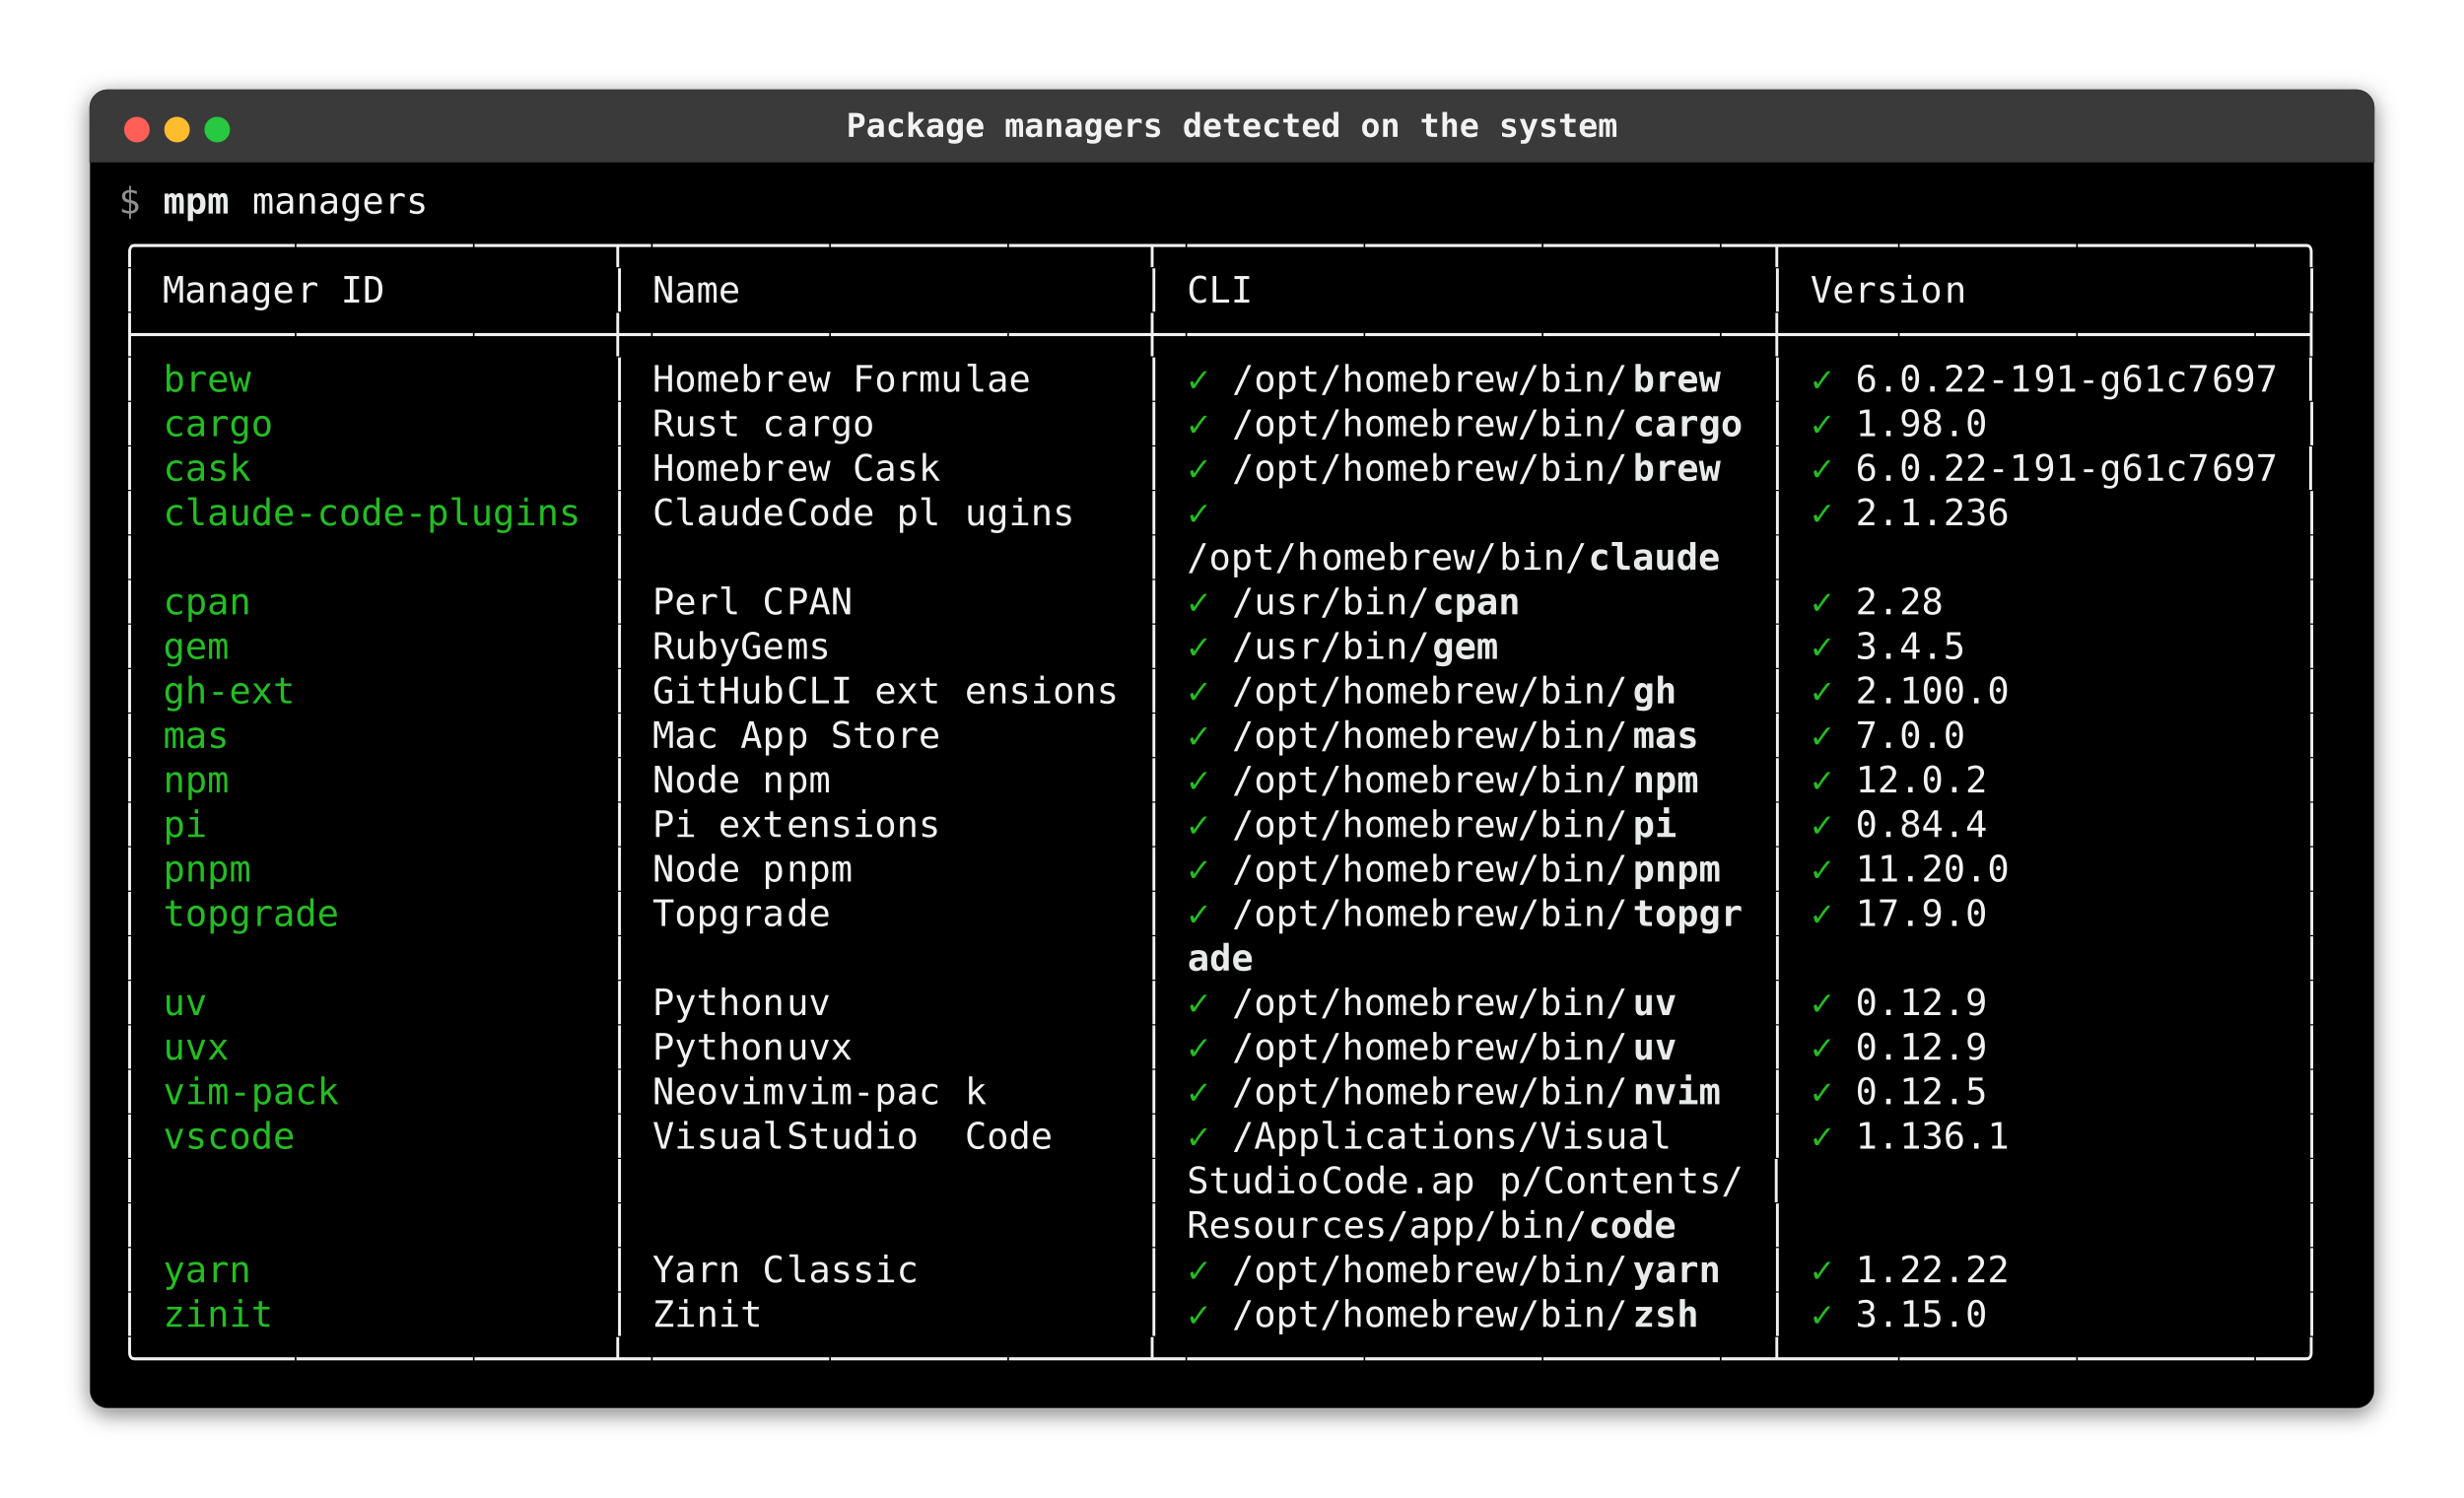
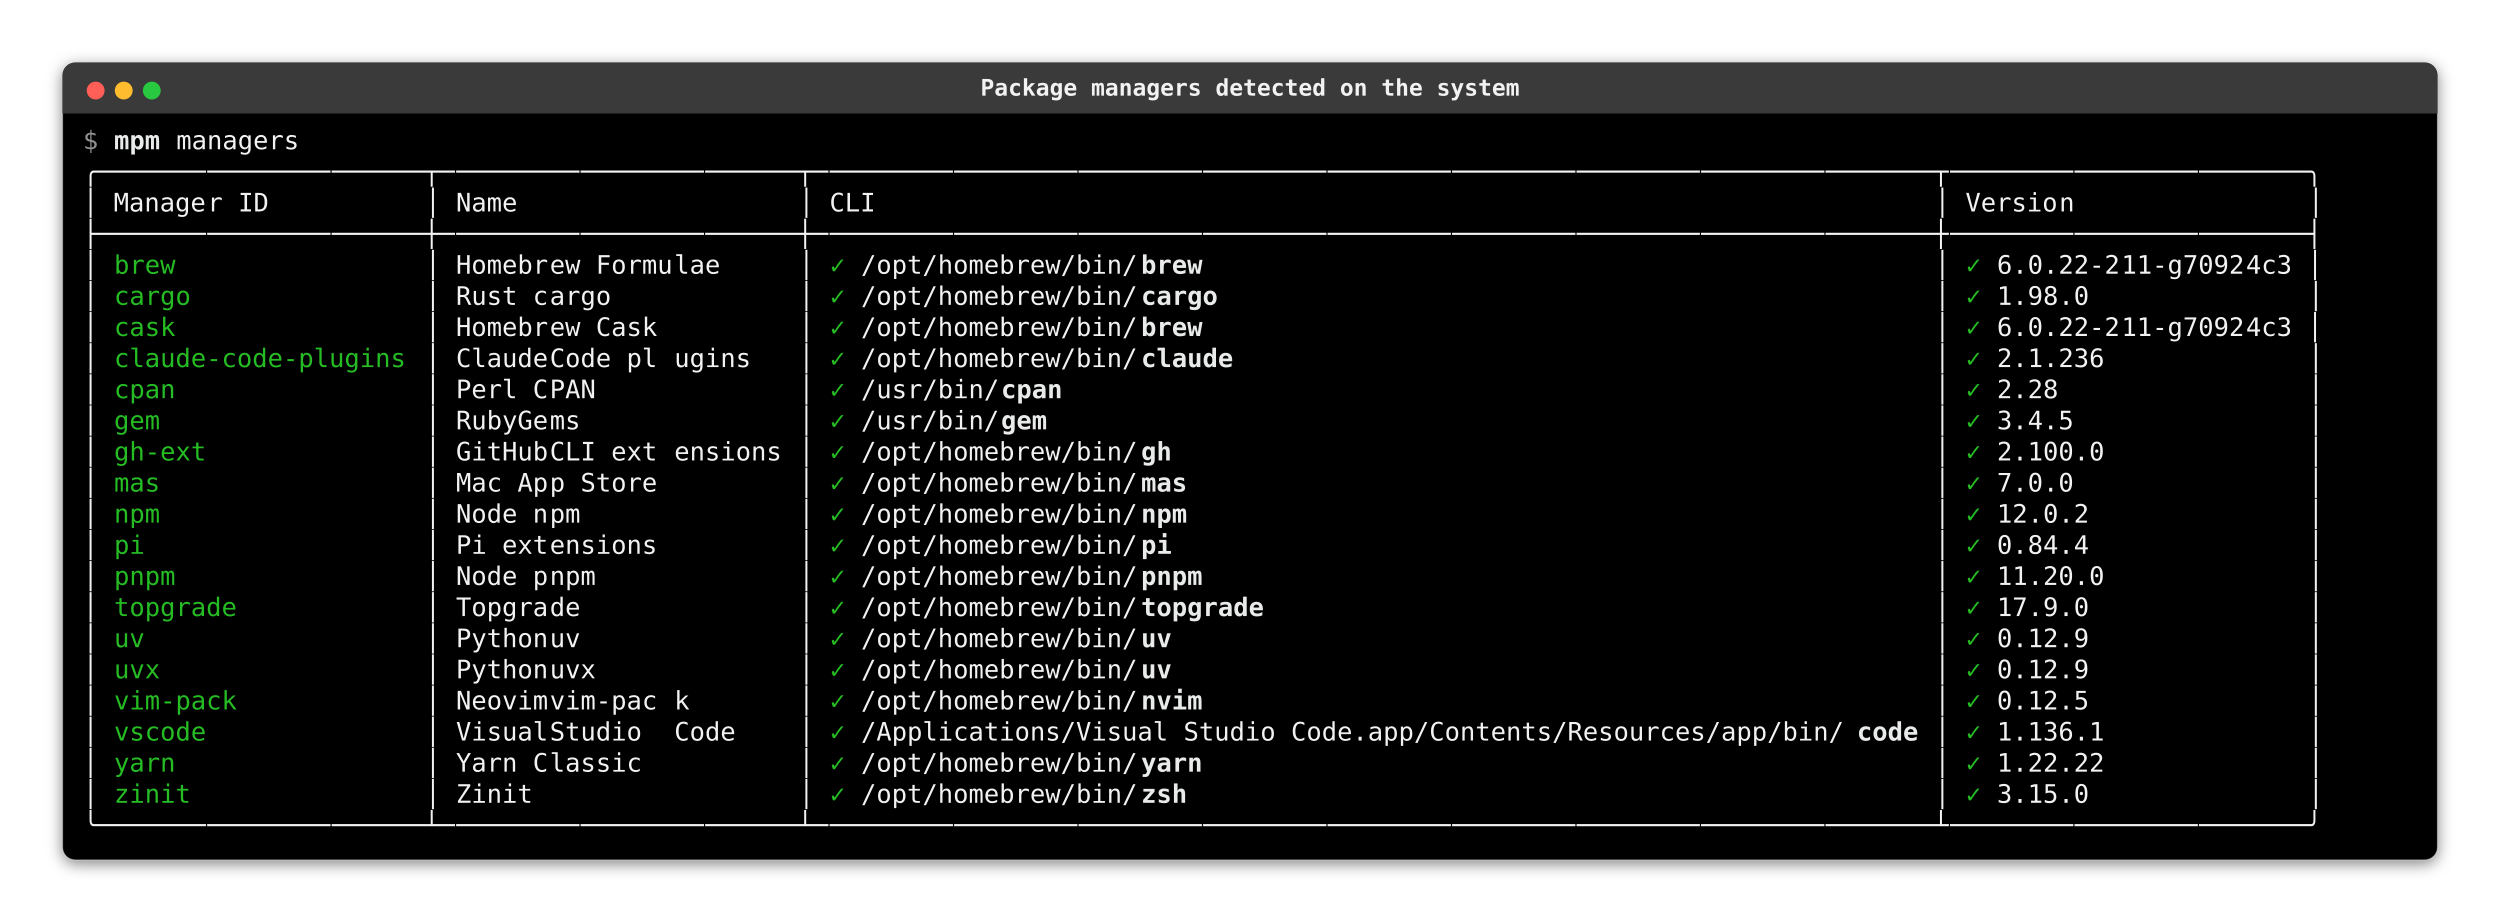
- <svg xmlns="http://www.w3.org/2000/svg" viewBox="0 0 1350 820.8">
+ <svg xmlns="http://www.w3.org/2000/svg" viewBox="0 0 1960 723.2">
  <style>
    .mpm-managers-cli-matrix {
        font-family: 'SF Mono', Menlo, Monaco, monospace;
        font-size: 20px;
        line-height: 24.4px;
        font-variant-east-asian: full-width;
    }
    .mpm-managers-cli-title {
        font-size: 18px;
        font-weight: bold;
        font-family: 'SF Mono', Menlo, Monaco, monospace;
    }
    .mpm-managers-cli-r1 { fill: #919191 }
    .mpm-managers-cli-r2 { fill: #e9ebeb;font-weight: bold }
    .mpm-managers-cli-r3 { fill: #f2f2f2 }
    .mpm-managers-cli-r4 { fill: #25bc24 }
</style>
  <defs>
    <clipPath id="mpm-managers-cli-clip">
-       <rect x="65" y="97" width="1220" height="658.8" />
+       <rect x="65" y="97" width="1830" height="561.2" />
    </clipPath>
    <filter id="mpm-managers-cli-shadow" x="-50%" y="-50%" width="200%" height="200%">
      <feGaussianBlur in="SourceAlpha" stdDeviation="6" />
      <feOffset dx="0" dy="3" result="cast" />
      <feFlood flood-color="rgba(0,0,0,0.5)" />
      <feComposite in2="cast" operator="in" result="shadow" />
      <feComposite in="shadow" in2="SourceAlpha" operator="out" />
    </filter>
  </defs>
-   <rect filter="url(#mpm-managers-cli-shadow)" x="49" y="49" width="1252" height="722.8" rx="10" />
-   <rect fill="#000000" stroke="rgba(255,255,255,0.35)" stroke-width="1" x="49" y="49" width="1252" height="722.8" rx="10" />
-   <path fill="#3a3a3a" d="M59,49 H1291 A10,10 0 0 1 1301,59 V89 H49 V59 A10,10 0 0 1 59,49 Z" />
+   <rect filter="url(#mpm-managers-cli-shadow)" x="49" y="49" width="1862" height="625.2" rx="10" />
+   <rect fill="#000000" stroke="rgba(255,255,255,0.35)" stroke-width="1" x="49" y="49" width="1862" height="625.2" rx="10" />
+   <path fill="#3a3a3a" d="M59,49 H1901 A10,10 0 0 1 1911,59 V89 H49 V59 A10,10 0 0 1 59,49 Z" />
  <g transform="translate(49, 49)">
    <g transform="translate(26,22)">
      <circle cx="0" cy="0" r="7" fill="#ff5f57" />
      <circle cx="22" cy="0" r="7" fill="#febc2e" />
      <circle cx="44" cy="0" r="7" fill="#28c840" />
    </g>
  </g>
-   <text class="mpm-managers-cli-title" fill="#f2f2f2" font-family="monospace" font-size="18" font-weight="bold" text-anchor="middle" x="675" y="75">Package managers detected on the system</text>
+   <text class="mpm-managers-cli-title" fill="#f2f2f2" font-family="monospace" font-size="18" font-weight="bold" text-anchor="middle" x="980" y="75">Package managers detected on the system</text>
  <g clip-path="url(#mpm-managers-cli-clip)">
    <g transform="translate(65, 97)">
      <g class="mpm-managers-cli-matrix" font-family="monospace" font-size="20" fill="#f2f2f2">
        <text class="mpm-managers-cli-r1" x="0" textLength="12.2" y="20">$</text>
        <text class="mpm-managers-cli-r2" x="24.4" textLength="36.6" y="20">mpm</text>
        <text class="mpm-managers-cli-r3" x="73.2" textLength="97.6" y="20">managers</text>
        <text class="mpm-managers-cli-r3" x="0" textLength="97.6" y="44.4">╭───────</text>
        <text class="mpm-managers-cli-r3" x="97.6" textLength="97.6" y="44.4">────────</text>
        <text class="mpm-managers-cli-r3" x="195.2" textLength="97.6" y="44.4">──────┬─</text>
        <text class="mpm-managers-cli-r3" x="292.8" textLength="97.6" y="44.4">────────</text>
        <text class="mpm-managers-cli-r3" x="390.4" textLength="97.6" y="44.4">────────</text>
        <text class="mpm-managers-cli-r3" x="488" textLength="97.6" y="44.4">──────┬─</text>
        <text class="mpm-managers-cli-r3" x="585.6" textLength="97.6" y="44.4">────────</text>
        <text class="mpm-managers-cli-r3" x="683.2" textLength="97.6" y="44.4">────────</text>
        <text class="mpm-managers-cli-r3" x="780.8" textLength="97.6" y="44.4">────────</text>
-         <text class="mpm-managers-cli-r3" x="878.4" textLength="97.6" y="44.4">──┬─────</text>
+         <text class="mpm-managers-cli-r3" x="878.4" textLength="97.6" y="44.4">────────</text>
        <text class="mpm-managers-cli-r3" x="976" textLength="97.6" y="44.4">────────</text>
        <text class="mpm-managers-cli-r3" x="1073.6" textLength="97.6" y="44.4">────────</text>
-         <text class="mpm-managers-cli-r3" x="1171.2" textLength="36.6" y="44.4">──╮</text>
+         <text class="mpm-managers-cli-r3" x="1171.2" textLength="97.6" y="44.4">────────</text>
+         <text class="mpm-managers-cli-r3" x="1268.8" textLength="97.6" y="44.4">────────</text>
+         <text class="mpm-managers-cli-r3" x="1366.4" textLength="97.6" y="44.4">───────┬</text>
+         <text class="mpm-managers-cli-r3" x="1464" textLength="97.6" y="44.4">────────</text>
+         <text class="mpm-managers-cli-r3" x="1561.6" textLength="97.6" y="44.4">────────</text>
+         <text class="mpm-managers-cli-r3" x="1659.2" textLength="97.6" y="44.4">───────╮</text>
        <text class="mpm-managers-cli-r3" x="0" textLength="97.6" y="68.8">│ Manage</text>
        <text class="mpm-managers-cli-r3" x="97.6" textLength="48.8" y="68.8">r ID</text>
        <text class="mpm-managers-cli-r3" x="268.4" textLength="73.2" y="68.8">│ Name</text>
        <text class="mpm-managers-cli-r3" x="561.2" textLength="61" y="68.8">│ CLI</text>
-         <text class="mpm-managers-cli-r3" x="902.8" textLength="97.6" y="68.8">│ Versio</text>
-         <text class="mpm-managers-cli-r3" x="1000.4" textLength="12.2" y="68.8">n</text>
-         <text class="mpm-managers-cli-r3" x="1195.6" textLength="12.2" y="68.8">│</text>
+         <text class="mpm-managers-cli-r3" x="1451.8" textLength="97.6" y="68.8">│ Versio</text>
+         <text class="mpm-managers-cli-r3" x="1549.4" textLength="12.2" y="68.8">n</text>
+         <text class="mpm-managers-cli-r3" x="1744.6" textLength="12.2" y="68.8">│</text>
        <text class="mpm-managers-cli-r3" x="0" textLength="97.6" y="93.2">├───────</text>
        <text class="mpm-managers-cli-r3" x="97.6" textLength="97.6" y="93.2">────────</text>
        <text class="mpm-managers-cli-r3" x="195.2" textLength="97.6" y="93.2">──────┼─</text>
        <text class="mpm-managers-cli-r3" x="292.8" textLength="97.6" y="93.2">────────</text>
        <text class="mpm-managers-cli-r3" x="390.4" textLength="97.6" y="93.2">────────</text>
        <text class="mpm-managers-cli-r3" x="488" textLength="97.6" y="93.2">──────┼─</text>
        <text class="mpm-managers-cli-r3" x="585.6" textLength="97.6" y="93.2">────────</text>
        <text class="mpm-managers-cli-r3" x="683.2" textLength="97.6" y="93.2">────────</text>
        <text class="mpm-managers-cli-r3" x="780.8" textLength="97.6" y="93.2">────────</text>
-         <text class="mpm-managers-cli-r3" x="878.4" textLength="97.6" y="93.2">──┼─────</text>
+         <text class="mpm-managers-cli-r3" x="878.4" textLength="97.6" y="93.2">────────</text>
        <text class="mpm-managers-cli-r3" x="976" textLength="97.6" y="93.2">────────</text>
        <text class="mpm-managers-cli-r3" x="1073.6" textLength="97.6" y="93.2">────────</text>
-         <text class="mpm-managers-cli-r3" x="1171.2" textLength="36.6" y="93.2">──┤</text>
+         <text class="mpm-managers-cli-r3" x="1171.2" textLength="97.6" y="93.2">────────</text>
+         <text class="mpm-managers-cli-r3" x="1268.8" textLength="97.6" y="93.2">────────</text>
+         <text class="mpm-managers-cli-r3" x="1366.4" textLength="97.6" y="93.2">───────┼</text>
+         <text class="mpm-managers-cli-r3" x="1464" textLength="97.6" y="93.2">────────</text>
+         <text class="mpm-managers-cli-r3" x="1561.6" textLength="97.6" y="93.2">────────</text>
+         <text class="mpm-managers-cli-r3" x="1659.2" textLength="97.6" y="93.2">───────┤</text>
        <text class="mpm-managers-cli-r3" x="0" textLength="12.2" y="117.6">│</text>
        <text class="mpm-managers-cli-r4" x="24.4" textLength="48.8" y="117.6">brew</text>
        <text class="mpm-managers-cli-r3" x="268.4" textLength="97.6" y="117.6">│ Homebr</text>
        <text class="mpm-managers-cli-r3" x="366" textLength="97.6" y="117.6">ew Formu</text>
        <text class="mpm-managers-cli-r3" x="463.6" textLength="36.6" y="117.6">lae</text>
        <text class="mpm-managers-cli-r3" x="561.2" textLength="12.2" y="117.6">│</text>
        <text class="mpm-managers-cli-r4" x="585.6" textLength="12.2" y="117.6">✓</text>
        <text class="mpm-managers-cli-r3" x="610" textLength="219.6" y="117.6">/opt/homebrew/bin/</text>
        <text class="mpm-managers-cli-r2" x="829.6" textLength="48.8" y="117.6">brew</text>
-         <text class="mpm-managers-cli-r3" x="902.8" textLength="12.2" y="117.6">│</text>
-         <text class="mpm-managers-cli-r4" x="927.2" textLength="12.2" y="117.6">✓</text>
-         <text class="mpm-managers-cli-r3" x="951.6" textLength="97.6" y="117.6">6.0.22-1</text>
-         <text class="mpm-managers-cli-r3" x="1049.2" textLength="97.6" y="117.6">91-g61c7</text>
-         <text class="mpm-managers-cli-r3" x="1146.8" textLength="61" y="117.6">697 │</text>
+         <text class="mpm-managers-cli-r3" x="1451.8" textLength="12.2" y="117.6">│</text>
+         <text class="mpm-managers-cli-r4" x="1476.2" textLength="12.2" y="117.6">✓</text>
+         <text class="mpm-managers-cli-r3" x="1500.6" textLength="97.6" y="117.6">6.0.22-2</text>
+         <text class="mpm-managers-cli-r3" x="1598.2" textLength="97.6" y="117.6">11-g7092</text>
+         <text class="mpm-managers-cli-r3" x="1695.8" textLength="61" y="117.6">4c3 │</text>
        <text class="mpm-managers-cli-r3" x="0" textLength="12.2" y="142">│</text>
        <text class="mpm-managers-cli-r4" x="24.4" textLength="61" y="142">cargo</text>
        <text class="mpm-managers-cli-r3" x="268.4" textLength="97.6" y="142">│ Rust c</text>
        <text class="mpm-managers-cli-r3" x="366" textLength="48.8" y="142">argo</text>
        <text class="mpm-managers-cli-r3" x="561.2" textLength="12.2" y="142">│</text>
        <text class="mpm-managers-cli-r4" x="585.6" textLength="12.2" y="142">✓</text>
        <text class="mpm-managers-cli-r3" x="610" textLength="219.6" y="142">/opt/homebrew/bin/</text>
        <text class="mpm-managers-cli-r2" x="829.6" textLength="61" y="142">cargo</text>
-         <text class="mpm-managers-cli-r3" x="902.8" textLength="12.2" y="142">│</text>
-         <text class="mpm-managers-cli-r4" x="927.2" textLength="12.2" y="142">✓</text>
-         <text class="mpm-managers-cli-r3" x="951.6" textLength="73.2" y="142">1.98.0</text>
-         <text class="mpm-managers-cli-r3" x="1195.6" textLength="12.2" y="142">│</text>
+         <text class="mpm-managers-cli-r3" x="1451.8" textLength="12.2" y="142">│</text>
+         <text class="mpm-managers-cli-r4" x="1476.2" textLength="12.2" y="142">✓</text>
+         <text class="mpm-managers-cli-r3" x="1500.6" textLength="73.2" y="142">1.98.0</text>
+         <text class="mpm-managers-cli-r3" x="1744.6" textLength="12.2" y="142">│</text>
        <text class="mpm-managers-cli-r3" x="0" textLength="12.2" y="166.4">│</text>
        <text class="mpm-managers-cli-r4" x="24.4" textLength="48.8" y="166.4">cask</text>
        <text class="mpm-managers-cli-r3" x="268.4" textLength="97.6" y="166.4">│ Homebr</text>
        <text class="mpm-managers-cli-r3" x="366" textLength="85.4" y="166.4">ew Cask</text>
        <text class="mpm-managers-cli-r3" x="561.2" textLength="12.2" y="166.4">│</text>
        <text class="mpm-managers-cli-r4" x="585.6" textLength="12.2" y="166.4">✓</text>
        <text class="mpm-managers-cli-r3" x="610" textLength="219.6" y="166.4">/opt/homebrew/bin/</text>
        <text class="mpm-managers-cli-r2" x="829.6" textLength="48.8" y="166.4">brew</text>
-         <text class="mpm-managers-cli-r3" x="902.8" textLength="12.2" y="166.4">│</text>
-         <text class="mpm-managers-cli-r4" x="927.2" textLength="12.2" y="166.4">✓</text>
-         <text class="mpm-managers-cli-r3" x="951.6" textLength="97.6" y="166.4">6.0.22-1</text>
-         <text class="mpm-managers-cli-r3" x="1049.2" textLength="97.6" y="166.4">91-g61c7</text>
-         <text class="mpm-managers-cli-r3" x="1146.8" textLength="61" y="166.4">697 │</text>
+         <text class="mpm-managers-cli-r3" x="1451.8" textLength="12.2" y="166.4">│</text>
+         <text class="mpm-managers-cli-r4" x="1476.2" textLength="12.2" y="166.4">✓</text>
+         <text class="mpm-managers-cli-r3" x="1500.6" textLength="97.6" y="166.4">6.0.22-2</text>
+         <text class="mpm-managers-cli-r3" x="1598.2" textLength="97.6" y="166.4">11-g7092</text>
+         <text class="mpm-managers-cli-r3" x="1695.8" textLength="61" y="166.4">4c3 │</text>
        <text class="mpm-managers-cli-r3" x="0" textLength="12.2" y="190.8">│</text>
        <text class="mpm-managers-cli-r4" x="24.4" textLength="231.8" y="190.8">claude-code-plugins</text>
        <text class="mpm-managers-cli-r3" x="268.4" textLength="97.6" y="190.8">│ Claude</text>
        <text class="mpm-managers-cli-r3" x="366" textLength="97.6" y="190.8"> Code pl</text>
        <text class="mpm-managers-cli-r3" x="463.6" textLength="61" y="190.8">ugins</text>
        <text class="mpm-managers-cli-r3" x="561.2" textLength="12.2" y="190.8">│</text>
        <text class="mpm-managers-cli-r4" x="585.6" textLength="12.2" y="190.8">✓</text>
-         <text class="mpm-managers-cli-r3" x="902.8" textLength="12.2" y="190.8">│</text>
-         <text class="mpm-managers-cli-r4" x="927.2" textLength="12.2" y="190.8">✓</text>
-         <text class="mpm-managers-cli-r3" x="951.6" textLength="85.4" y="190.8">2.1.236</text>
-         <text class="mpm-managers-cli-r3" x="1195.6" textLength="12.2" y="190.8">│</text>
+         <text class="mpm-managers-cli-r3" x="610" textLength="219.6" y="190.8">/opt/homebrew/bin/</text>
+         <text class="mpm-managers-cli-r2" x="829.6" textLength="73.2" y="190.8">claude</text>
+         <text class="mpm-managers-cli-r3" x="1451.8" textLength="12.2" y="190.8">│</text>
+         <text class="mpm-managers-cli-r4" x="1476.2" textLength="12.2" y="190.8">✓</text>
+         <text class="mpm-managers-cli-r3" x="1500.6" textLength="85.4" y="190.8">2.1.236</text>
+         <text class="mpm-managers-cli-r3" x="1744.6" textLength="12.2" y="190.8">│</text>
        <text class="mpm-managers-cli-r3" x="0" textLength="12.2" y="215.2">│</text>
-         <text class="mpm-managers-cli-r3" x="268.4" textLength="12.2" y="215.2">│</text>
-         <text class="mpm-managers-cli-r3" x="561.2" textLength="97.6" y="215.2">│ /opt/h</text>
-         <text class="mpm-managers-cli-r3" x="658.8" textLength="97.6" y="215.2">omebrew/</text>
-         <text class="mpm-managers-cli-r3" x="756.4" textLength="48.8" y="215.2">bin/</text>
-         <text class="mpm-managers-cli-r2" x="805.2" textLength="73.2" y="215.2">claude</text>
-         <text class="mpm-managers-cli-r3" x="902.8" textLength="12.2" y="215.2">│</text>
-         <text class="mpm-managers-cli-r3" x="1195.6" textLength="12.2" y="215.2">│</text>
+         <text class="mpm-managers-cli-r4" x="24.4" textLength="48.8" y="215.2">cpan</text>
+         <text class="mpm-managers-cli-r3" x="268.4" textLength="97.6" y="215.2">│ Perl C</text>
+         <text class="mpm-managers-cli-r3" x="366" textLength="36.6" y="215.2">PAN</text>
+         <text class="mpm-managers-cli-r3" x="561.2" textLength="12.2" y="215.2">│</text>
+         <text class="mpm-managers-cli-r4" x="585.6" textLength="12.2" y="215.2">✓</text>
+         <text class="mpm-managers-cli-r3" x="610" textLength="109.8" y="215.2">/usr/bin/</text>
+         <text class="mpm-managers-cli-r2" x="719.8" textLength="48.8" y="215.2">cpan</text>
+         <text class="mpm-managers-cli-r3" x="1451.8" textLength="12.2" y="215.2">│</text>
+         <text class="mpm-managers-cli-r4" x="1476.2" textLength="12.2" y="215.2">✓</text>
+         <text class="mpm-managers-cli-r3" x="1500.6" textLength="48.8" y="215.2">2.28</text>
+         <text class="mpm-managers-cli-r3" x="1744.6" textLength="12.2" y="215.2">│</text>
        <text class="mpm-managers-cli-r3" x="0" textLength="12.2" y="239.6">│</text>
-         <text class="mpm-managers-cli-r4" x="24.4" textLength="48.8" y="239.6">cpan</text>
-         <text class="mpm-managers-cli-r3" x="268.4" textLength="97.6" y="239.6">│ Perl C</text>
-         <text class="mpm-managers-cli-r3" x="366" textLength="36.6" y="239.6">PAN</text>
+         <text class="mpm-managers-cli-r4" x="24.4" textLength="36.6" y="239.6">gem</text>
+         <text class="mpm-managers-cli-r3" x="268.4" textLength="97.6" y="239.6">│ RubyGe</text>
+         <text class="mpm-managers-cli-r3" x="366" textLength="24.4" y="239.6">ms</text>
        <text class="mpm-managers-cli-r3" x="561.2" textLength="12.2" y="239.6">│</text>
        <text class="mpm-managers-cli-r4" x="585.6" textLength="12.2" y="239.6">✓</text>
        <text class="mpm-managers-cli-r3" x="610" textLength="109.8" y="239.6">/usr/bin/</text>
-         <text class="mpm-managers-cli-r2" x="719.8" textLength="48.8" y="239.6">cpan</text>
-         <text class="mpm-managers-cli-r3" x="902.8" textLength="12.2" y="239.6">│</text>
-         <text class="mpm-managers-cli-r4" x="927.2" textLength="12.2" y="239.6">✓</text>
-         <text class="mpm-managers-cli-r3" x="951.6" textLength="48.8" y="239.6">2.28</text>
-         <text class="mpm-managers-cli-r3" x="1195.6" textLength="12.2" y="239.6">│</text>
+         <text class="mpm-managers-cli-r2" x="719.8" textLength="36.6" y="239.6">gem</text>
+         <text class="mpm-managers-cli-r3" x="1451.8" textLength="12.2" y="239.6">│</text>
+         <text class="mpm-managers-cli-r4" x="1476.2" textLength="12.2" y="239.6">✓</text>
+         <text class="mpm-managers-cli-r3" x="1500.6" textLength="61" y="239.6">3.4.5</text>
+         <text class="mpm-managers-cli-r3" x="1744.6" textLength="12.2" y="239.6">│</text>
        <text class="mpm-managers-cli-r3" x="0" textLength="12.2" y="264">│</text>
-         <text class="mpm-managers-cli-r4" x="24.4" textLength="36.6" y="264">gem</text>
-         <text class="mpm-managers-cli-r3" x="268.4" textLength="97.6" y="264">│ RubyGe</text>
-         <text class="mpm-managers-cli-r3" x="366" textLength="24.4" y="264">ms</text>
+         <text class="mpm-managers-cli-r4" x="24.4" textLength="73.2" y="264">gh-ext</text>
+         <text class="mpm-managers-cli-r3" x="268.4" textLength="97.6" y="264">│ GitHub</text>
+         <text class="mpm-managers-cli-r3" x="366" textLength="97.6" y="264"> CLI ext</text>
+         <text class="mpm-managers-cli-r3" x="463.6" textLength="97.6" y="264">ensions </text>
        <text class="mpm-managers-cli-r3" x="561.2" textLength="12.2" y="264">│</text>
        <text class="mpm-managers-cli-r4" x="585.6" textLength="12.2" y="264">✓</text>
-         <text class="mpm-managers-cli-r3" x="610" textLength="109.8" y="264">/usr/bin/</text>
-         <text class="mpm-managers-cli-r2" x="719.8" textLength="36.6" y="264">gem</text>
-         <text class="mpm-managers-cli-r3" x="902.8" textLength="12.2" y="264">│</text>
-         <text class="mpm-managers-cli-r4" x="927.2" textLength="12.2" y="264">✓</text>
-         <text class="mpm-managers-cli-r3" x="951.6" textLength="61" y="264">3.4.5</text>
-         <text class="mpm-managers-cli-r3" x="1195.6" textLength="12.2" y="264">│</text>
+         <text class="mpm-managers-cli-r3" x="610" textLength="219.6" y="264">/opt/homebrew/bin/</text>
+         <text class="mpm-managers-cli-r2" x="829.6" textLength="24.4" y="264">gh</text>
+         <text class="mpm-managers-cli-r3" x="1451.8" textLength="12.2" y="264">│</text>
+         <text class="mpm-managers-cli-r4" x="1476.2" textLength="12.2" y="264">✓</text>
+         <text class="mpm-managers-cli-r3" x="1500.6" textLength="85.4" y="264">2.100.0</text>
+         <text class="mpm-managers-cli-r3" x="1744.6" textLength="12.2" y="264">│</text>
        <text class="mpm-managers-cli-r3" x="0" textLength="12.2" y="288.4">│</text>
-         <text class="mpm-managers-cli-r4" x="24.4" textLength="73.2" y="288.4">gh-ext</text>
-         <text class="mpm-managers-cli-r3" x="268.4" textLength="97.6" y="288.4">│ GitHub</text>
-         <text class="mpm-managers-cli-r3" x="366" textLength="97.6" y="288.4"> CLI ext</text>
-         <text class="mpm-managers-cli-r3" x="463.6" textLength="97.6" y="288.4">ensions </text>
+         <text class="mpm-managers-cli-r4" x="24.4" textLength="36.6" y="288.4">mas</text>
+         <text class="mpm-managers-cli-r3" x="268.4" textLength="97.6" y="288.4">│ Mac Ap</text>
+         <text class="mpm-managers-cli-r3" x="366" textLength="85.4" y="288.4">p Store</text>
        <text class="mpm-managers-cli-r3" x="561.2" textLength="12.2" y="288.4">│</text>
        <text class="mpm-managers-cli-r4" x="585.6" textLength="12.2" y="288.4">✓</text>
        <text class="mpm-managers-cli-r3" x="610" textLength="219.6" y="288.4">/opt/homebrew/bin/</text>
-         <text class="mpm-managers-cli-r2" x="829.6" textLength="24.4" y="288.4">gh</text>
-         <text class="mpm-managers-cli-r3" x="902.8" textLength="12.2" y="288.4">│</text>
-         <text class="mpm-managers-cli-r4" x="927.2" textLength="12.2" y="288.4">✓</text>
-         <text class="mpm-managers-cli-r3" x="951.6" textLength="85.4" y="288.4">2.100.0</text>
-         <text class="mpm-managers-cli-r3" x="1195.6" textLength="12.2" y="288.4">│</text>
+         <text class="mpm-managers-cli-r2" x="829.6" textLength="36.6" y="288.4">mas</text>
+         <text class="mpm-managers-cli-r3" x="1451.8" textLength="12.2" y="288.4">│</text>
+         <text class="mpm-managers-cli-r4" x="1476.2" textLength="12.2" y="288.4">✓</text>
+         <text class="mpm-managers-cli-r3" x="1500.6" textLength="61" y="288.4">7.0.0</text>
+         <text class="mpm-managers-cli-r3" x="1744.6" textLength="12.2" y="288.4">│</text>
        <text class="mpm-managers-cli-r3" x="0" textLength="12.2" y="312.8">│</text>
-         <text class="mpm-managers-cli-r4" x="24.4" textLength="36.6" y="312.8">mas</text>
-         <text class="mpm-managers-cli-r3" x="268.4" textLength="97.6" y="312.8">│ Mac Ap</text>
-         <text class="mpm-managers-cli-r3" x="366" textLength="85.4" y="312.8">p Store</text>
+         <text class="mpm-managers-cli-r4" x="24.4" textLength="36.6" y="312.8">npm</text>
+         <text class="mpm-managers-cli-r3" x="268.4" textLength="97.6" y="312.8">│ Node n</text>
+         <text class="mpm-managers-cli-r3" x="366" textLength="24.4" y="312.8">pm</text>
        <text class="mpm-managers-cli-r3" x="561.2" textLength="12.2" y="312.8">│</text>
        <text class="mpm-managers-cli-r4" x="585.6" textLength="12.2" y="312.8">✓</text>
        <text class="mpm-managers-cli-r3" x="610" textLength="219.6" y="312.8">/opt/homebrew/bin/</text>
-         <text class="mpm-managers-cli-r2" x="829.6" textLength="36.6" y="312.8">mas</text>
-         <text class="mpm-managers-cli-r3" x="902.8" textLength="12.2" y="312.8">│</text>
-         <text class="mpm-managers-cli-r4" x="927.2" textLength="12.2" y="312.8">✓</text>
-         <text class="mpm-managers-cli-r3" x="951.6" textLength="61" y="312.8">7.0.0</text>
-         <text class="mpm-managers-cli-r3" x="1195.6" textLength="12.2" y="312.8">│</text>
+         <text class="mpm-managers-cli-r2" x="829.6" textLength="36.6" y="312.8">npm</text>
+         <text class="mpm-managers-cli-r3" x="1451.8" textLength="12.2" y="312.8">│</text>
+         <text class="mpm-managers-cli-r4" x="1476.2" textLength="12.2" y="312.8">✓</text>
+         <text class="mpm-managers-cli-r3" x="1500.6" textLength="73.2" y="312.8">12.0.2</text>
+         <text class="mpm-managers-cli-r3" x="1744.6" textLength="12.2" y="312.8">│</text>
        <text class="mpm-managers-cli-r3" x="0" textLength="12.2" y="337.2">│</text>
-         <text class="mpm-managers-cli-r4" x="24.4" textLength="36.6" y="337.2">npm</text>
-         <text class="mpm-managers-cli-r3" x="268.4" textLength="97.6" y="337.2">│ Node n</text>
-         <text class="mpm-managers-cli-r3" x="366" textLength="24.4" y="337.2">pm</text>
+         <text class="mpm-managers-cli-r4" x="24.4" textLength="24.4" y="337.2">pi</text>
+         <text class="mpm-managers-cli-r3" x="268.4" textLength="97.6" y="337.2">│ Pi ext</text>
+         <text class="mpm-managers-cli-r3" x="366" textLength="85.4" y="337.2">ensions</text>
        <text class="mpm-managers-cli-r3" x="561.2" textLength="12.2" y="337.2">│</text>
        <text class="mpm-managers-cli-r4" x="585.6" textLength="12.2" y="337.2">✓</text>
        <text class="mpm-managers-cli-r3" x="610" textLength="219.6" y="337.2">/opt/homebrew/bin/</text>
-         <text class="mpm-managers-cli-r2" x="829.6" textLength="36.6" y="337.2">npm</text>
-         <text class="mpm-managers-cli-r3" x="902.8" textLength="12.2" y="337.2">│</text>
-         <text class="mpm-managers-cli-r4" x="927.2" textLength="12.2" y="337.2">✓</text>
-         <text class="mpm-managers-cli-r3" x="951.6" textLength="73.2" y="337.2">12.0.2</text>
-         <text class="mpm-managers-cli-r3" x="1195.6" textLength="12.2" y="337.2">│</text>
+         <text class="mpm-managers-cli-r2" x="829.6" textLength="24.4" y="337.2">pi</text>
+         <text class="mpm-managers-cli-r3" x="1451.8" textLength="12.2" y="337.2">│</text>
+         <text class="mpm-managers-cli-r4" x="1476.2" textLength="12.2" y="337.2">✓</text>
+         <text class="mpm-managers-cli-r3" x="1500.6" textLength="73.2" y="337.2">0.84.4</text>
+         <text class="mpm-managers-cli-r3" x="1744.6" textLength="12.2" y="337.2">│</text>
        <text class="mpm-managers-cli-r3" x="0" textLength="12.2" y="361.6">│</text>
-         <text class="mpm-managers-cli-r4" x="24.4" textLength="24.4" y="361.6">pi</text>
-         <text class="mpm-managers-cli-r3" x="268.4" textLength="97.6" y="361.6">│ Pi ext</text>
-         <text class="mpm-managers-cli-r3" x="366" textLength="85.4" y="361.6">ensions</text>
+         <text class="mpm-managers-cli-r4" x="24.4" textLength="48.8" y="361.6">pnpm</text>
+         <text class="mpm-managers-cli-r3" x="268.4" textLength="97.6" y="361.6">│ Node p</text>
+         <text class="mpm-managers-cli-r3" x="366" textLength="36.6" y="361.6">npm</text>
        <text class="mpm-managers-cli-r3" x="561.2" textLength="12.2" y="361.6">│</text>
        <text class="mpm-managers-cli-r4" x="585.6" textLength="12.2" y="361.6">✓</text>
        <text class="mpm-managers-cli-r3" x="610" textLength="219.6" y="361.6">/opt/homebrew/bin/</text>
-         <text class="mpm-managers-cli-r2" x="829.6" textLength="24.4" y="361.6">pi</text>
-         <text class="mpm-managers-cli-r3" x="902.8" textLength="12.2" y="361.6">│</text>
-         <text class="mpm-managers-cli-r4" x="927.2" textLength="12.2" y="361.6">✓</text>
-         <text class="mpm-managers-cli-r3" x="951.6" textLength="73.2" y="361.6">0.84.4</text>
-         <text class="mpm-managers-cli-r3" x="1195.6" textLength="12.2" y="361.6">│</text>
+         <text class="mpm-managers-cli-r2" x="829.6" textLength="48.8" y="361.6">pnpm</text>
+         <text class="mpm-managers-cli-r3" x="1451.8" textLength="12.2" y="361.6">│</text>
+         <text class="mpm-managers-cli-r4" x="1476.2" textLength="12.2" y="361.6">✓</text>
+         <text class="mpm-managers-cli-r3" x="1500.6" textLength="85.4" y="361.6">11.20.0</text>
+         <text class="mpm-managers-cli-r3" x="1744.6" textLength="12.2" y="361.6">│</text>
        <text class="mpm-managers-cli-r3" x="0" textLength="12.2" y="386">│</text>
-         <text class="mpm-managers-cli-r4" x="24.4" textLength="48.8" y="386">pnpm</text>
-         <text class="mpm-managers-cli-r3" x="268.4" textLength="97.6" y="386">│ Node p</text>
-         <text class="mpm-managers-cli-r3" x="366" textLength="36.6" y="386">npm</text>
+         <text class="mpm-managers-cli-r4" x="24.4" textLength="97.6" y="386">topgrade</text>
+         <text class="mpm-managers-cli-r3" x="268.4" textLength="97.6" y="386">│ Topgra</text>
+         <text class="mpm-managers-cli-r3" x="366" textLength="24.4" y="386">de</text>
        <text class="mpm-managers-cli-r3" x="561.2" textLength="12.2" y="386">│</text>
        <text class="mpm-managers-cli-r4" x="585.6" textLength="12.2" y="386">✓</text>
        <text class="mpm-managers-cli-r3" x="610" textLength="219.6" y="386">/opt/homebrew/bin/</text>
-         <text class="mpm-managers-cli-r2" x="829.6" textLength="48.8" y="386">pnpm</text>
-         <text class="mpm-managers-cli-r3" x="902.8" textLength="12.2" y="386">│</text>
-         <text class="mpm-managers-cli-r4" x="927.2" textLength="12.2" y="386">✓</text>
-         <text class="mpm-managers-cli-r3" x="951.6" textLength="85.4" y="386">11.20.0</text>
-         <text class="mpm-managers-cli-r3" x="1195.6" textLength="12.2" y="386">│</text>
+         <text class="mpm-managers-cli-r2" x="829.6" textLength="97.6" y="386">topgrade</text>
+         <text class="mpm-managers-cli-r3" x="1451.8" textLength="12.2" y="386">│</text>
+         <text class="mpm-managers-cli-r4" x="1476.2" textLength="12.2" y="386">✓</text>
+         <text class="mpm-managers-cli-r3" x="1500.6" textLength="73.2" y="386">17.9.0</text>
+         <text class="mpm-managers-cli-r3" x="1744.6" textLength="12.2" y="386">│</text>
        <text class="mpm-managers-cli-r3" x="0" textLength="12.2" y="410.4">│</text>
-         <text class="mpm-managers-cli-r4" x="24.4" textLength="97.6" y="410.4">topgrade</text>
-         <text class="mpm-managers-cli-r3" x="268.4" textLength="97.6" y="410.4">│ Topgra</text>
-         <text class="mpm-managers-cli-r3" x="366" textLength="24.4" y="410.4">de</text>
+         <text class="mpm-managers-cli-r4" x="24.4" textLength="24.4" y="410.4">uv</text>
+         <text class="mpm-managers-cli-r3" x="268.4" textLength="97.6" y="410.4">│ Python</text>
+         <text class="mpm-managers-cli-r3" x="366" textLength="36.6" y="410.4"> uv</text>
        <text class="mpm-managers-cli-r3" x="561.2" textLength="12.2" y="410.4">│</text>
        <text class="mpm-managers-cli-r4" x="585.6" textLength="12.2" y="410.4">✓</text>
        <text class="mpm-managers-cli-r3" x="610" textLength="219.6" y="410.4">/opt/homebrew/bin/</text>
-         <text class="mpm-managers-cli-r2" x="829.6" textLength="61" y="410.4">topgr</text>
-         <text class="mpm-managers-cli-r3" x="902.8" textLength="12.2" y="410.4">│</text>
-         <text class="mpm-managers-cli-r4" x="927.2" textLength="12.2" y="410.4">✓</text>
-         <text class="mpm-managers-cli-r3" x="951.6" textLength="73.2" y="410.4">17.9.0</text>
-         <text class="mpm-managers-cli-r3" x="1195.6" textLength="12.2" y="410.4">│</text>
+         <text class="mpm-managers-cli-r2" x="829.6" textLength="24.4" y="410.4">uv</text>
+         <text class="mpm-managers-cli-r3" x="1451.8" textLength="12.2" y="410.4">│</text>
+         <text class="mpm-managers-cli-r4" x="1476.2" textLength="12.2" y="410.4">✓</text>
+         <text class="mpm-managers-cli-r3" x="1500.6" textLength="73.2" y="410.4">0.12.9</text>
+         <text class="mpm-managers-cli-r3" x="1744.6" textLength="12.2" y="410.4">│</text>
        <text class="mpm-managers-cli-r3" x="0" textLength="12.2" y="434.8">│</text>
-         <text class="mpm-managers-cli-r3" x="268.4" textLength="12.2" y="434.8">│</text>
+         <text class="mpm-managers-cli-r4" x="24.4" textLength="36.6" y="434.8">uvx</text>
+         <text class="mpm-managers-cli-r3" x="268.4" textLength="97.6" y="434.8">│ Python</text>
+         <text class="mpm-managers-cli-r3" x="366" textLength="48.8" y="434.8"> uvx</text>
        <text class="mpm-managers-cli-r3" x="561.2" textLength="12.2" y="434.8">│</text>
-         <text class="mpm-managers-cli-r2" x="585.6" textLength="36.6" y="434.8">ade</text>
-         <text class="mpm-managers-cli-r3" x="902.8" textLength="12.2" y="434.8">│</text>
-         <text class="mpm-managers-cli-r3" x="1195.6" textLength="12.2" y="434.8">│</text>
+         <text class="mpm-managers-cli-r4" x="585.6" textLength="12.2" y="434.8">✓</text>
+         <text class="mpm-managers-cli-r3" x="610" textLength="219.6" y="434.8">/opt/homebrew/bin/</text>
+         <text class="mpm-managers-cli-r2" x="829.6" textLength="24.4" y="434.8">uv</text>
+         <text class="mpm-managers-cli-r3" x="1451.8" textLength="12.2" y="434.8">│</text>
+         <text class="mpm-managers-cli-r4" x="1476.2" textLength="12.2" y="434.8">✓</text>
+         <text class="mpm-managers-cli-r3" x="1500.6" textLength="73.2" y="434.8">0.12.9</text>
+         <text class="mpm-managers-cli-r3" x="1744.6" textLength="12.2" y="434.8">│</text>
        <text class="mpm-managers-cli-r3" x="0" textLength="12.2" y="459.2">│</text>
-         <text class="mpm-managers-cli-r4" x="24.4" textLength="24.4" y="459.2">uv</text>
-         <text class="mpm-managers-cli-r3" x="268.4" textLength="97.6" y="459.2">│ Python</text>
-         <text class="mpm-managers-cli-r3" x="366" textLength="36.6" y="459.2"> uv</text>
+         <text class="mpm-managers-cli-r4" x="24.4" textLength="97.6" y="459.2">vim-pack</text>
+         <text class="mpm-managers-cli-r3" x="268.4" textLength="97.6" y="459.2">│ Neovim</text>
+         <text class="mpm-managers-cli-r3" x="366" textLength="97.6" y="459.2"> vim-pac</text>
+         <text class="mpm-managers-cli-r3" x="463.6" textLength="12.2" y="459.2">k</text>
        <text class="mpm-managers-cli-r3" x="561.2" textLength="12.2" y="459.2">│</text>
        <text class="mpm-managers-cli-r4" x="585.6" textLength="12.2" y="459.2">✓</text>
        <text class="mpm-managers-cli-r3" x="610" textLength="219.6" y="459.2">/opt/homebrew/bin/</text>
-         <text class="mpm-managers-cli-r2" x="829.6" textLength="24.4" y="459.2">uv</text>
-         <text class="mpm-managers-cli-r3" x="902.8" textLength="12.2" y="459.2">│</text>
-         <text class="mpm-managers-cli-r4" x="927.2" textLength="12.2" y="459.2">✓</text>
-         <text class="mpm-managers-cli-r3" x="951.6" textLength="73.2" y="459.2">0.12.9</text>
-         <text class="mpm-managers-cli-r3" x="1195.6" textLength="12.2" y="459.2">│</text>
+         <text class="mpm-managers-cli-r2" x="829.6" textLength="48.8" y="459.2">nvim</text>
+         <text class="mpm-managers-cli-r3" x="1451.8" textLength="12.2" y="459.2">│</text>
+         <text class="mpm-managers-cli-r4" x="1476.2" textLength="12.2" y="459.2">✓</text>
+         <text class="mpm-managers-cli-r3" x="1500.6" textLength="73.2" y="459.2">0.12.5</text>
+         <text class="mpm-managers-cli-r3" x="1744.6" textLength="12.2" y="459.2">│</text>
        <text class="mpm-managers-cli-r3" x="0" textLength="12.2" y="483.6">│</text>
-         <text class="mpm-managers-cli-r4" x="24.4" textLength="36.6" y="483.6">uvx</text>
-         <text class="mpm-managers-cli-r3" x="268.4" textLength="97.6" y="483.6">│ Python</text>
-         <text class="mpm-managers-cli-r3" x="366" textLength="48.8" y="483.6"> uvx</text>
+         <text class="mpm-managers-cli-r4" x="24.4" textLength="73.2" y="483.6">vscode</text>
+         <text class="mpm-managers-cli-r3" x="268.4" textLength="97.6" y="483.6">│ Visual</text>
+         <text class="mpm-managers-cli-r3" x="366" textLength="97.6" y="483.6"> Studio </text>
+         <text class="mpm-managers-cli-r3" x="463.6" textLength="48.8" y="483.6">Code</text>
        <text class="mpm-managers-cli-r3" x="561.2" textLength="12.2" y="483.6">│</text>
        <text class="mpm-managers-cli-r4" x="585.6" textLength="12.2" y="483.6">✓</text>
-         <text class="mpm-managers-cli-r3" x="610" textLength="219.6" y="483.6">/opt/homebrew/bin/</text>
-         <text class="mpm-managers-cli-r2" x="829.6" textLength="24.4" y="483.6">uv</text>
-         <text class="mpm-managers-cli-r3" x="902.8" textLength="12.2" y="483.6">│</text>
-         <text class="mpm-managers-cli-r4" x="927.2" textLength="12.2" y="483.6">✓</text>
-         <text class="mpm-managers-cli-r3" x="951.6" textLength="73.2" y="483.6">0.12.9</text>
-         <text class="mpm-managers-cli-r3" x="1195.6" textLength="12.2" y="483.6">│</text>
+         <text class="mpm-managers-cli-r3" x="610" textLength="780.8" y="483.6">/Applications/Visual Studio Code.app/Contents/Resources/app/bin/</text>
+         <text class="mpm-managers-cli-r2" x="1390.8" textLength="48.8" y="483.6">code</text>
+         <text class="mpm-managers-cli-r3" x="1451.8" textLength="12.2" y="483.6">│</text>
+         <text class="mpm-managers-cli-r4" x="1476.2" textLength="12.2" y="483.6">✓</text>
+         <text class="mpm-managers-cli-r3" x="1500.6" textLength="85.4" y="483.6">1.136.1</text>
+         <text class="mpm-managers-cli-r3" x="1744.6" textLength="12.2" y="483.6">│</text>
        <text class="mpm-managers-cli-r3" x="0" textLength="12.2" y="508">│</text>
-         <text class="mpm-managers-cli-r4" x="24.4" textLength="97.6" y="508">vim-pack</text>
-         <text class="mpm-managers-cli-r3" x="268.4" textLength="97.6" y="508">│ Neovim</text>
-         <text class="mpm-managers-cli-r3" x="366" textLength="97.6" y="508"> vim-pac</text>
-         <text class="mpm-managers-cli-r3" x="463.6" textLength="12.2" y="508">k</text>
+         <text class="mpm-managers-cli-r4" x="24.4" textLength="48.8" y="508">yarn</text>
+         <text class="mpm-managers-cli-r3" x="268.4" textLength="97.6" y="508">│ Yarn C</text>
+         <text class="mpm-managers-cli-r3" x="366" textLength="73.2" y="508">lassic</text>
        <text class="mpm-managers-cli-r3" x="561.2" textLength="12.2" y="508">│</text>
        <text class="mpm-managers-cli-r4" x="585.6" textLength="12.2" y="508">✓</text>
        <text class="mpm-managers-cli-r3" x="610" textLength="219.6" y="508">/opt/homebrew/bin/</text>
-         <text class="mpm-managers-cli-r2" x="829.6" textLength="48.8" y="508">nvim</text>
-         <text class="mpm-managers-cli-r3" x="902.8" textLength="12.2" y="508">│</text>
-         <text class="mpm-managers-cli-r4" x="927.2" textLength="12.2" y="508">✓</text>
-         <text class="mpm-managers-cli-r3" x="951.6" textLength="73.2" y="508">0.12.5</text>
-         <text class="mpm-managers-cli-r3" x="1195.6" textLength="12.2" y="508">│</text>
+         <text class="mpm-managers-cli-r2" x="829.6" textLength="48.8" y="508">yarn</text>
+         <text class="mpm-managers-cli-r3" x="1451.8" textLength="12.2" y="508">│</text>
+         <text class="mpm-managers-cli-r4" x="1476.2" textLength="12.2" y="508">✓</text>
+         <text class="mpm-managers-cli-r3" x="1500.6" textLength="85.4" y="508">1.22.22</text>
+         <text class="mpm-managers-cli-r3" x="1744.6" textLength="12.2" y="508">│</text>
        <text class="mpm-managers-cli-r3" x="0" textLength="12.2" y="532.4">│</text>
-         <text class="mpm-managers-cli-r4" x="24.4" textLength="73.2" y="532.4">vscode</text>
-         <text class="mpm-managers-cli-r3" x="268.4" textLength="97.6" y="532.4">│ Visual</text>
-         <text class="mpm-managers-cli-r3" x="366" textLength="97.6" y="532.4"> Studio </text>
-         <text class="mpm-managers-cli-r3" x="463.6" textLength="48.8" y="532.4">Code</text>
+         <text class="mpm-managers-cli-r4" x="24.4" textLength="61" y="532.4">zinit</text>
+         <text class="mpm-managers-cli-r3" x="268.4" textLength="85.4" y="532.4">│ Zinit</text>
        <text class="mpm-managers-cli-r3" x="561.2" textLength="12.2" y="532.4">│</text>
        <text class="mpm-managers-cli-r4" x="585.6" textLength="12.2" y="532.4">✓</text>
-         <text class="mpm-managers-cli-r3" x="610" textLength="244" y="532.4">/Applications/Visual</text>
-         <text class="mpm-managers-cli-r3" x="902.8" textLength="12.2" y="532.4">│</text>
-         <text class="mpm-managers-cli-r4" x="927.2" textLength="12.2" y="532.4">✓</text>
-         <text class="mpm-managers-cli-r3" x="951.6" textLength="85.4" y="532.4">1.136.1</text>
-         <text class="mpm-managers-cli-r3" x="1195.6" textLength="12.2" y="532.4">│</text>
-         <text class="mpm-managers-cli-r3" x="0" textLength="12.2" y="556.8">│</text>
-         <text class="mpm-managers-cli-r3" x="268.4" textLength="12.2" y="556.8">│</text>
-         <text class="mpm-managers-cli-r3" x="561.2" textLength="97.6" y="556.8">│ Studio</text>
-         <text class="mpm-managers-cli-r3" x="658.8" textLength="97.6" y="556.8"> Code.ap</text>
-         <text class="mpm-managers-cli-r3" x="756.4" textLength="97.6" y="556.8">p/Conten</text>
-         <text class="mpm-managers-cli-r3" x="854" textLength="61" y="556.8">ts/ │</text>
-         <text class="mpm-managers-cli-r3" x="1195.6" textLength="12.2" y="556.8">│</text>
-         <text class="mpm-managers-cli-r3" x="0" textLength="12.2" y="581.2">│</text>
-         <text class="mpm-managers-cli-r3" x="268.4" textLength="12.2" y="581.2">│</text>
-         <text class="mpm-managers-cli-r3" x="561.2" textLength="97.6" y="581.2">│ Resour</text>
-         <text class="mpm-managers-cli-r3" x="658.8" textLength="97.6" y="581.2">ces/app/</text>
-         <text class="mpm-managers-cli-r3" x="756.4" textLength="48.8" y="581.2">bin/</text>
-         <text class="mpm-managers-cli-r2" x="805.2" textLength="48.8" y="581.2">code</text>
-         <text class="mpm-managers-cli-r3" x="902.8" textLength="12.2" y="581.2">│</text>
-         <text class="mpm-managers-cli-r3" x="1195.6" textLength="12.2" y="581.2">│</text>
-         <text class="mpm-managers-cli-r3" x="0" textLength="12.2" y="605.6">│</text>
-         <text class="mpm-managers-cli-r4" x="24.4" textLength="48.8" y="605.6">yarn</text>
-         <text class="mpm-managers-cli-r3" x="268.4" textLength="97.6" y="605.6">│ Yarn C</text>
-         <text class="mpm-managers-cli-r3" x="366" textLength="73.2" y="605.6">lassic</text>
-         <text class="mpm-managers-cli-r3" x="561.2" textLength="12.2" y="605.6">│</text>
-         <text class="mpm-managers-cli-r4" x="585.6" textLength="12.2" y="605.6">✓</text>
-         <text class="mpm-managers-cli-r3" x="610" textLength="219.6" y="605.6">/opt/homebrew/bin/</text>
-         <text class="mpm-managers-cli-r2" x="829.6" textLength="48.8" y="605.6">yarn</text>
-         <text class="mpm-managers-cli-r3" x="902.8" textLength="12.2" y="605.6">│</text>
-         <text class="mpm-managers-cli-r4" x="927.2" textLength="12.2" y="605.6">✓</text>
-         <text class="mpm-managers-cli-r3" x="951.6" textLength="85.4" y="605.6">1.22.22</text>
-         <text class="mpm-managers-cli-r3" x="1195.6" textLength="12.2" y="605.6">│</text>
-         <text class="mpm-managers-cli-r3" x="0" textLength="12.2" y="630">│</text>
-         <text class="mpm-managers-cli-r4" x="24.4" textLength="61" y="630">zinit</text>
-         <text class="mpm-managers-cli-r3" x="268.4" textLength="85.4" y="630">│ Zinit</text>
-         <text class="mpm-managers-cli-r3" x="561.2" textLength="12.2" y="630">│</text>
-         <text class="mpm-managers-cli-r4" x="585.6" textLength="12.2" y="630">✓</text>
-         <text class="mpm-managers-cli-r3" x="610" textLength="219.6" y="630">/opt/homebrew/bin/</text>
-         <text class="mpm-managers-cli-r2" x="829.6" textLength="36.6" y="630">zsh</text>
-         <text class="mpm-managers-cli-r3" x="902.8" textLength="12.2" y="630">│</text>
-         <text class="mpm-managers-cli-r4" x="927.2" textLength="12.2" y="630">✓</text>
-         <text class="mpm-managers-cli-r3" x="951.6" textLength="73.2" y="630">3.15.0</text>
-         <text class="mpm-managers-cli-r3" x="1195.6" textLength="12.2" y="630">│</text>
-         <text class="mpm-managers-cli-r3" x="0" textLength="97.6" y="654.4">╰───────</text>
-         <text class="mpm-managers-cli-r3" x="97.6" textLength="97.6" y="654.4">────────</text>
-         <text class="mpm-managers-cli-r3" x="195.2" textLength="97.6" y="654.4">──────┴─</text>
-         <text class="mpm-managers-cli-r3" x="292.8" textLength="97.6" y="654.4">────────</text>
-         <text class="mpm-managers-cli-r3" x="390.4" textLength="97.6" y="654.4">────────</text>
-         <text class="mpm-managers-cli-r3" x="488" textLength="97.6" y="654.4">──────┴─</text>
-         <text class="mpm-managers-cli-r3" x="585.6" textLength="97.6" y="654.4">────────</text>
-         <text class="mpm-managers-cli-r3" x="683.2" textLength="97.6" y="654.4">────────</text>
-         <text class="mpm-managers-cli-r3" x="780.8" textLength="97.6" y="654.4">────────</text>
-         <text class="mpm-managers-cli-r3" x="878.4" textLength="97.6" y="654.4">──┴─────</text>
-         <text class="mpm-managers-cli-r3" x="976" textLength="97.6" y="654.4">────────</text>
-         <text class="mpm-managers-cli-r3" x="1073.6" textLength="97.6" y="654.4">────────</text>
-         <text class="mpm-managers-cli-r3" x="1171.2" textLength="36.6" y="654.4">──╯</text>
+         <text class="mpm-managers-cli-r3" x="610" textLength="219.6" y="532.4">/opt/homebrew/bin/</text>
+         <text class="mpm-managers-cli-r2" x="829.6" textLength="36.6" y="532.4">zsh</text>
+         <text class="mpm-managers-cli-r3" x="1451.8" textLength="12.2" y="532.4">│</text>
+         <text class="mpm-managers-cli-r4" x="1476.2" textLength="12.2" y="532.4">✓</text>
+         <text class="mpm-managers-cli-r3" x="1500.6" textLength="73.2" y="532.4">3.15.0</text>
+         <text class="mpm-managers-cli-r3" x="1744.6" textLength="12.2" y="532.4">│</text>
+         <text class="mpm-managers-cli-r3" x="0" textLength="97.6" y="556.8">╰───────</text>
+         <text class="mpm-managers-cli-r3" x="97.6" textLength="97.6" y="556.8">────────</text>
+         <text class="mpm-managers-cli-r3" x="195.2" textLength="97.6" y="556.8">──────┴─</text>
+         <text class="mpm-managers-cli-r3" x="292.8" textLength="97.6" y="556.8">────────</text>
+         <text class="mpm-managers-cli-r3" x="390.4" textLength="97.6" y="556.8">────────</text>
+         <text class="mpm-managers-cli-r3" x="488" textLength="97.6" y="556.8">──────┴─</text>
+         <text class="mpm-managers-cli-r3" x="585.6" textLength="97.6" y="556.8">────────</text>
+         <text class="mpm-managers-cli-r3" x="683.2" textLength="97.6" y="556.8">────────</text>
+         <text class="mpm-managers-cli-r3" x="780.8" textLength="97.6" y="556.8">────────</text>
+         <text class="mpm-managers-cli-r3" x="878.4" textLength="97.6" y="556.8">────────</text>
+         <text class="mpm-managers-cli-r3" x="976" textLength="97.6" y="556.8">────────</text>
+         <text class="mpm-managers-cli-r3" x="1073.6" textLength="97.6" y="556.8">────────</text>
+         <text class="mpm-managers-cli-r3" x="1171.2" textLength="97.6" y="556.8">────────</text>
+         <text class="mpm-managers-cli-r3" x="1268.8" textLength="97.6" y="556.8">────────</text>
+         <text class="mpm-managers-cli-r3" x="1366.4" textLength="97.6" y="556.8">───────┴</text>
+         <text class="mpm-managers-cli-r3" x="1464" textLength="97.6" y="556.8">────────</text>
+         <text class="mpm-managers-cli-r3" x="1561.6" textLength="97.6" y="556.8">────────</text>
+         <text class="mpm-managers-cli-r3" x="1659.2" textLength="97.6" y="556.8">───────╯</text>
      </g>
    </g>
  </g>
</svg>
